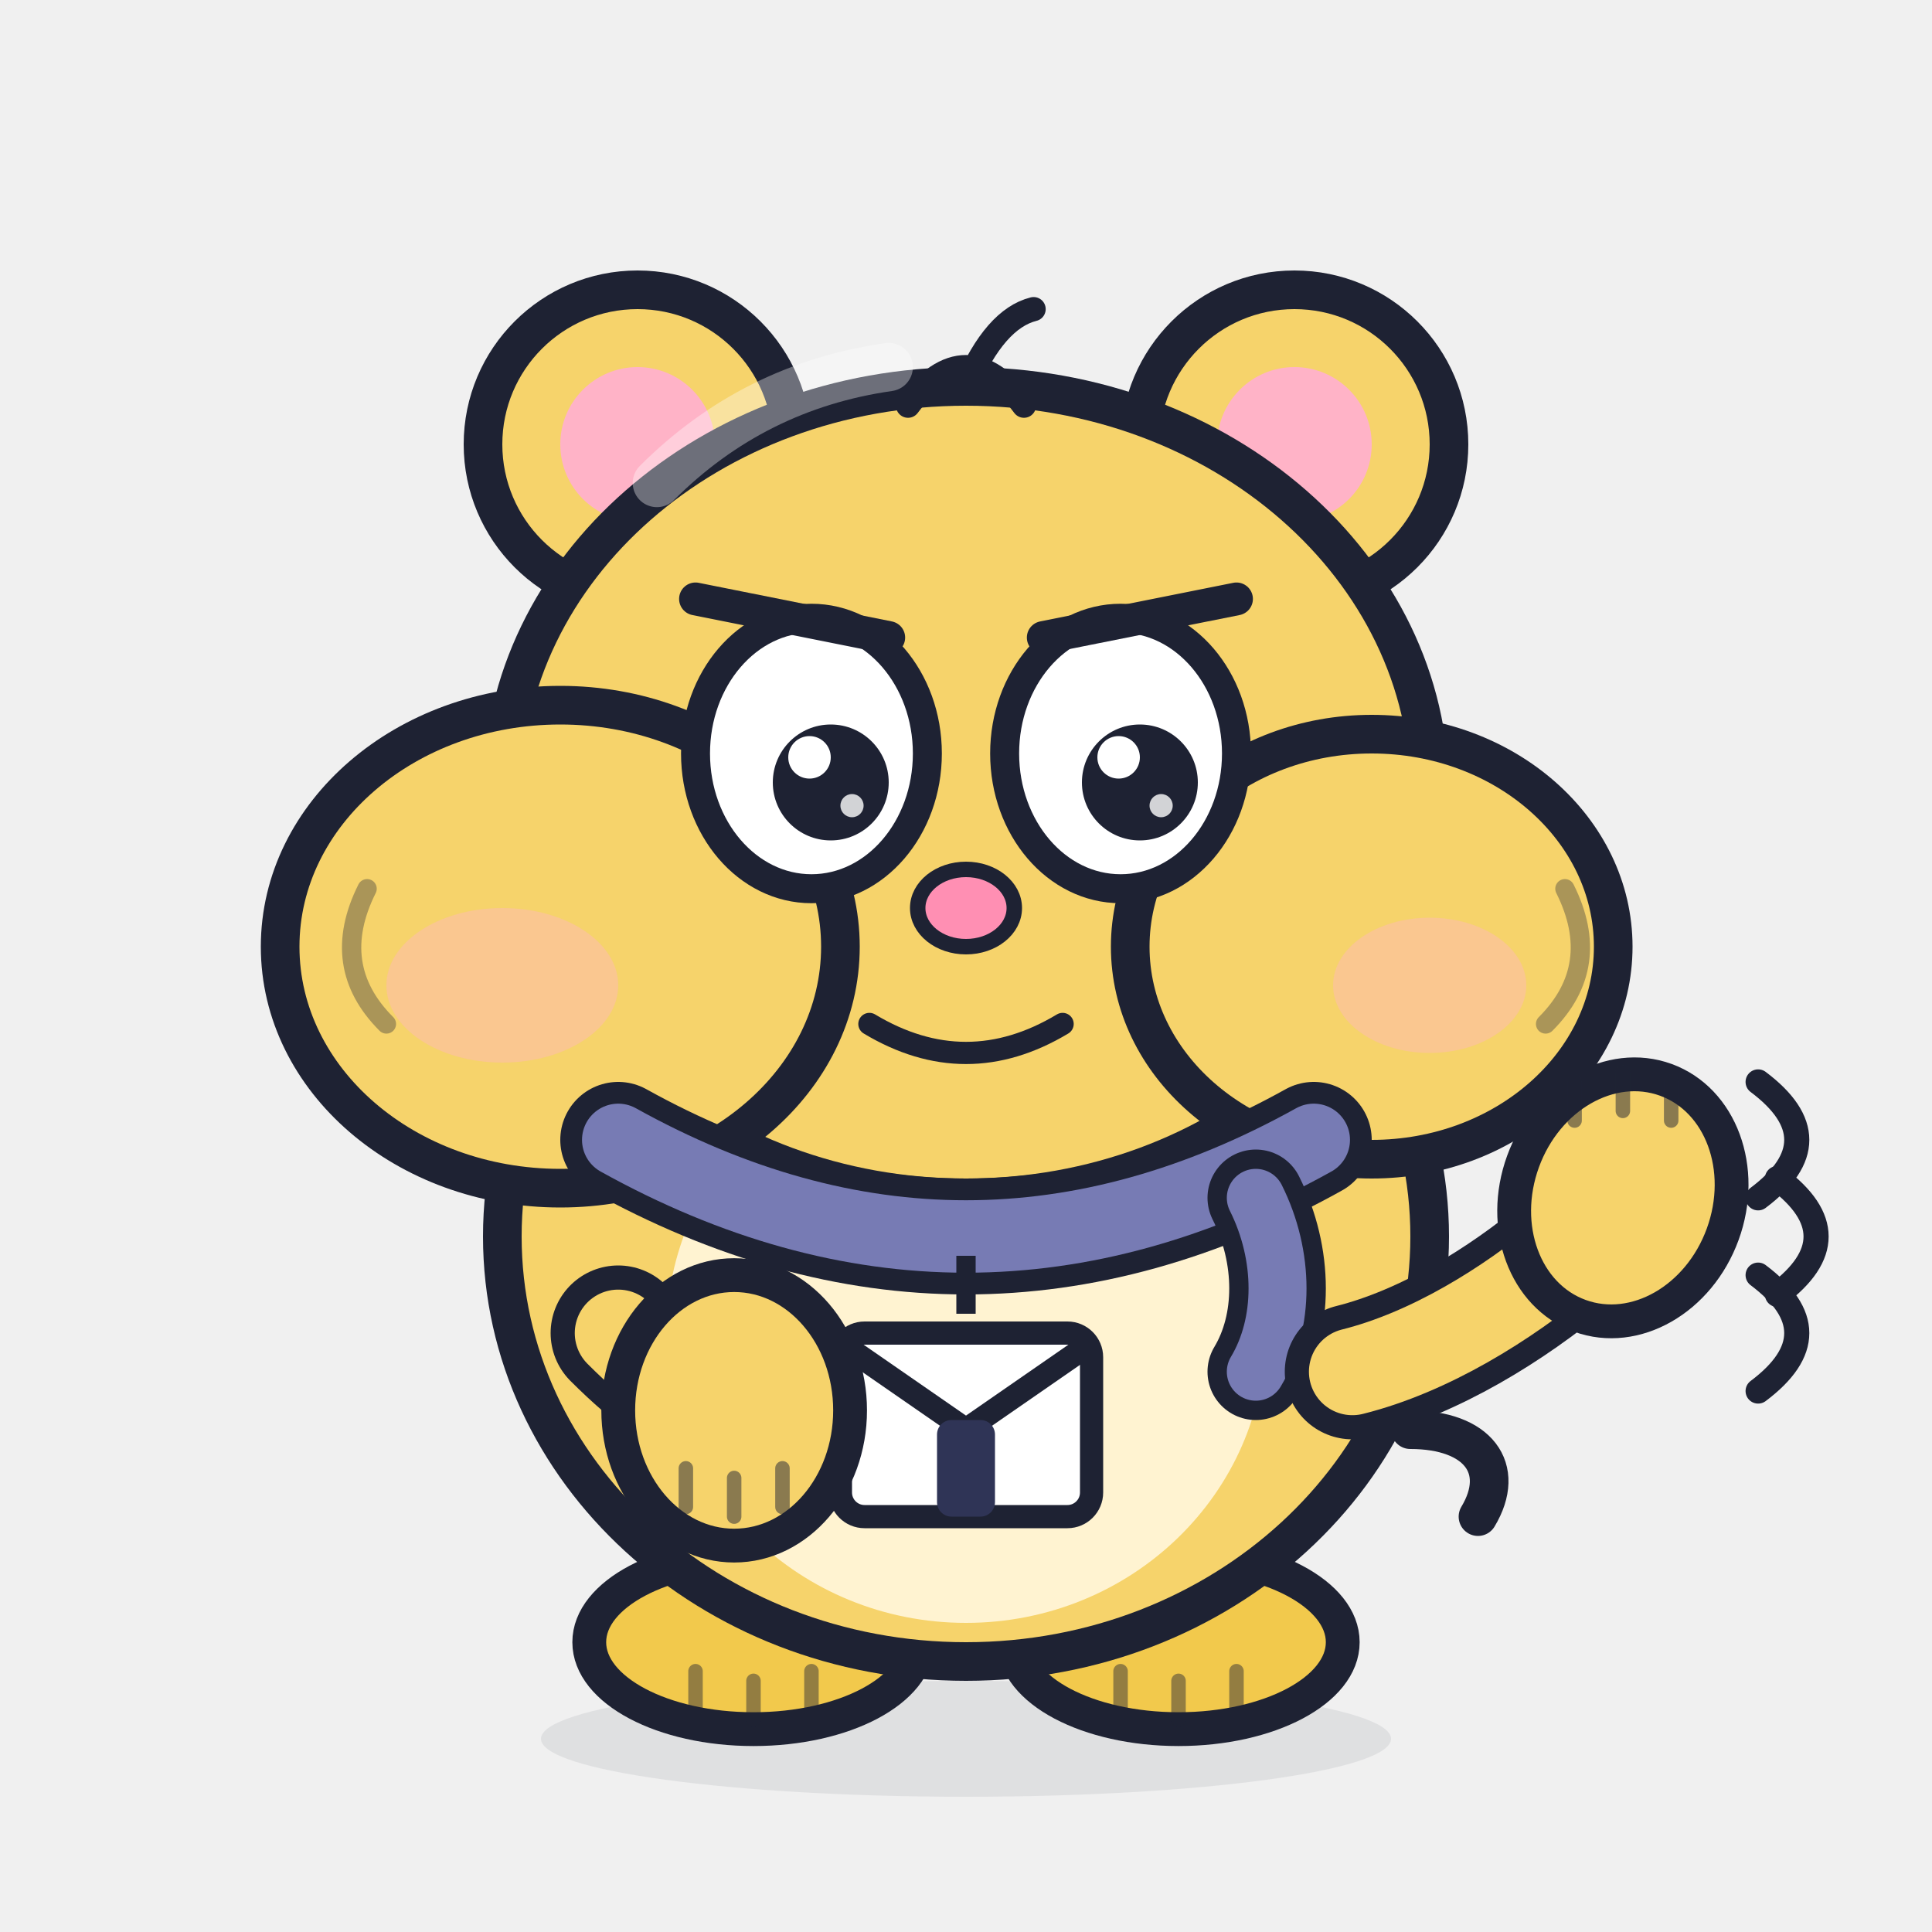
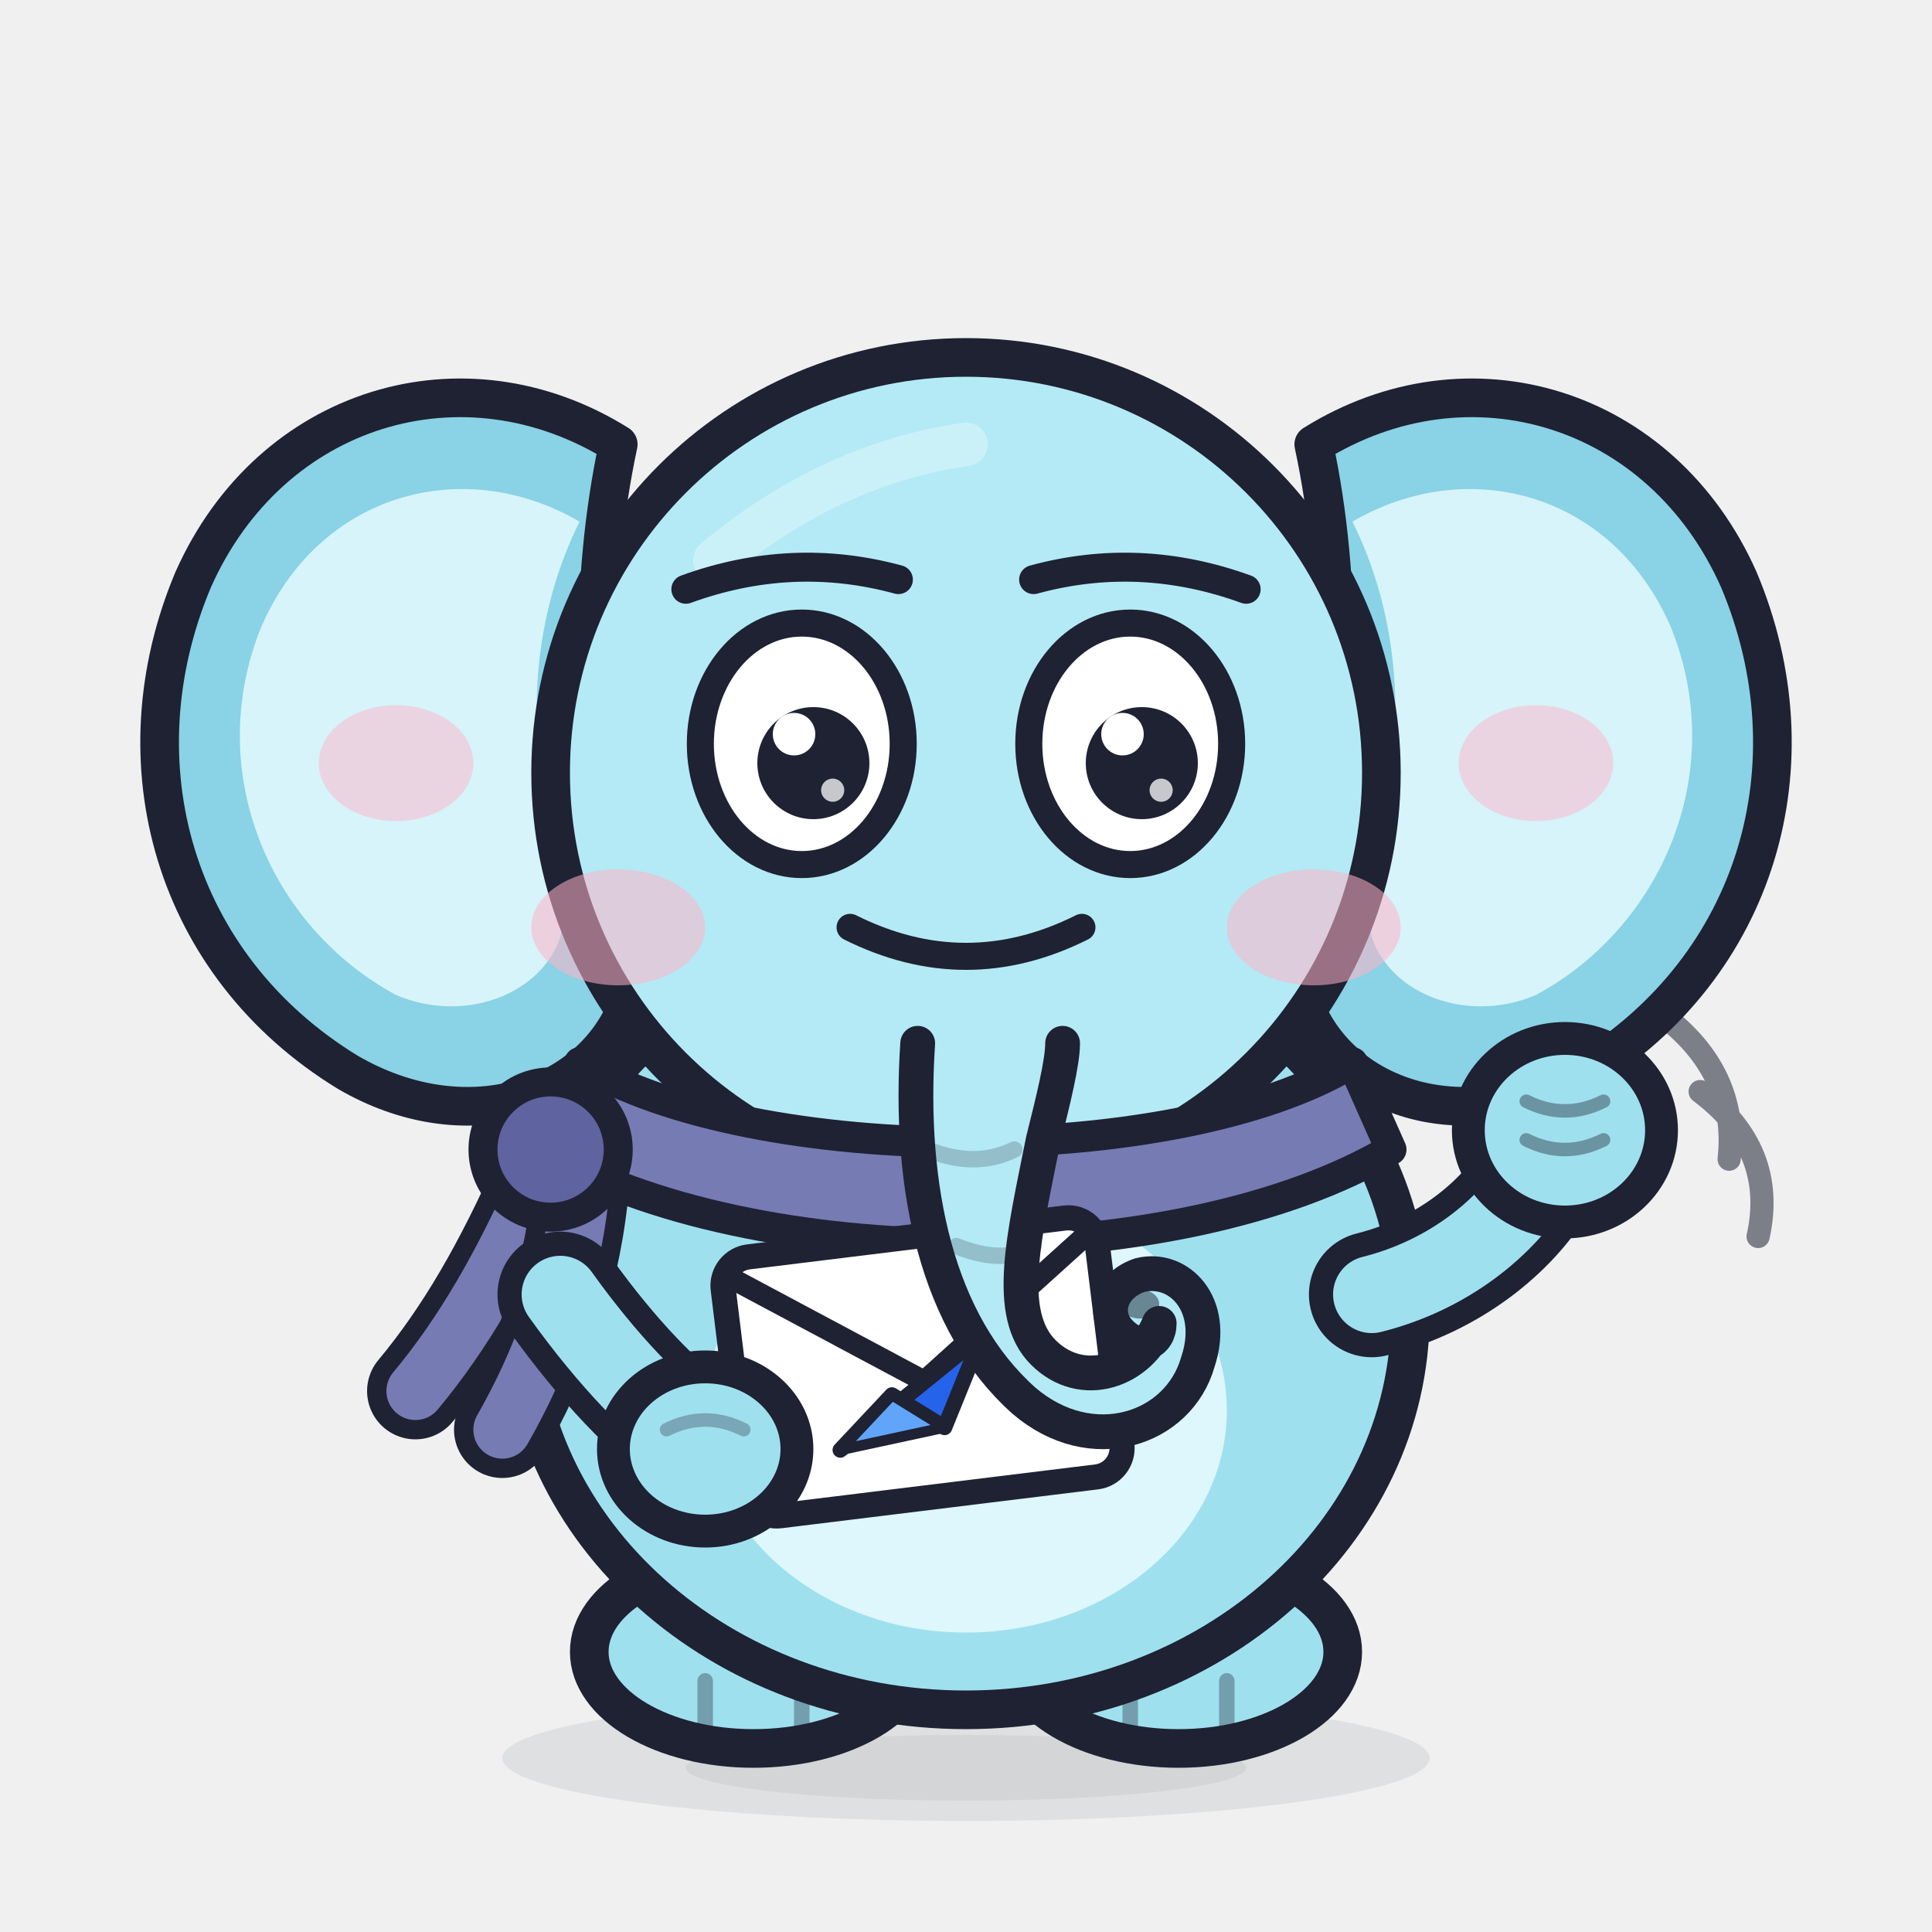
- <svg xmlns="http://www.w3.org/2000/svg" viewBox="0 0 200 200" width="88" height="88" role="img" aria-label="信使仓鼠小递 · 敲打 Knocking">
-   <style>
-   .ex-motion { animation: ex-bob 3.2s ease-in-out infinite; transform-box: fill-box; transform-origin: 50% 50%; }
-   .ex-anim-tear { animation: ex-tear 1.8s ease-in infinite; transform-box: fill-box; transform-origin: center; }
-   .ex-anim-sweat { animation: ex-tear 1.5s ease-in infinite; transform-box: fill-box; transform-origin: center; }
-   .ex-anim-heart { animation: ex-heart 2.2s ease-out infinite; transform-box: fill-box; transform-origin: center; }
-   .ex-anim-spark { animation: ex-spark 1.9s ease-in-out infinite; transform-box: fill-box; transform-origin: center; }
-   .ex-anim-rain { animation: ex-rain 1.4s linear infinite; transform-box: fill-box; transform-origin: center; }
-   .ex-anim-confetti { animation: ex-confetti 2.4s linear infinite; transform-box: fill-box; transform-origin: center; }
-   .ex-anim-pulse { animation: ex-pulse 1.6s ease-in-out infinite; transform-box: fill-box; transform-origin: center; }
-   .ex-anim-knock { animation: ex-knock 0.55s ease-in-out infinite; transform-box: fill-box; transform-origin: center; }
-   .ex-anim-knockline { animation: ex-knockline 0.55s ease-out infinite; transform-box: fill-box; transform-origin: center; }
-   .ex-anim-palm { animation: ex-palm 0.9s ease-in-out infinite; transform-box: fill-box; transform-origin: center; }
-   .ex-anim-steam { animation: ex-steam 1.8s ease-out infinite; transform-box: fill-box; transform-origin: center; }
-   .ex-anim-shock { animation: ex-shock 0.5s ease-in-out infinite; transform-box: fill-box; transform-origin: center; }
-   @keyframes ex-bob { 0%,100% { transform: translateY(0); } 50% { transform: translateY(-2.5px); } }
-   @keyframes ex-bounce { 0%,100% { transform: translateY(0); } 40% { transform: translateY(-6px); } 60% { transform: translateY(-2px); } }
-   @keyframes ex-tremble { 0%,100% { transform: translateX(0); } 25% { transform: translateX(-1px); } 75% { transform: translateX(1px); } }
-   @keyframes ex-sway { 0%,100% { transform: rotate(0deg); } 50% { transform: rotate(2deg); } }
-   @keyframes ex-shake { 0%,100% { transform: translateX(0); } 20% { transform: translateX(-4.24px); } 40% { transform: translateX(4.24px); } 60% { transform: translateX(-2.75px); } 80% { transform: translateX(1.75px); } }
-   @keyframes ex-tear { 0% { transform: translateY(0); opacity: 0; } 18% { opacity: 1; } 100% { transform: translateY(8.58px); opacity: 0; } }
-   @keyframes ex-heart { 0% { transform: translateY(0) scale(.65); opacity: 0; } 20% { opacity: 1; } 100% { transform: translateY(-14.04px) scale(1.15); opacity: 0; } }
-   @keyframes ex-spark { 0%,100% { transform: scale(.6) rotate(0deg); opacity: .3; } 50% { transform: scale(1.15) rotate(25deg); opacity: 1; } }
-   @keyframes ex-rain { 0% { transform: translateY(0); opacity: 0; } 20% { opacity: 1; } 100% { transform: translateY(9.36px); opacity: 0; } }
-   @keyframes ex-confetti { 0% { transform: translateY(-4px) rotate(0deg); opacity: 1; } 100% { transform: translateY(14px) rotate(200deg); opacity: 0; } }
-   @keyframes ex-pulse { 0%,100% { transform: scale(1); opacity: .35; } 50% { transform: scale(1.18); opacity: .7; } }
-   @keyframes ex-knock { 0%,100% { transform: translateX(3.51px); } 35% { transform: translateX(0); } }
-   @keyframes ex-knockline { 0%,100% { transform: scaleX(.6); opacity: .35; } 35% { transform: scaleX(1); opacity: 1; } }
-   @keyframes ex-palm { 0%,100% { transform: translateY(0) rotate(0deg); } 50% { transform: translateY(-1px) rotate(-4deg); } }
-   @keyframes ex-steam { 0% { transform: translateY(0); opacity: .7; } 100% { transform: translateY(-7.02px); opacity: 0; } }
-   @keyframes ex-shock { 0%,100% { transform: scaleX(.7); opacity: .4; } 50% { transform: scaleX(1.25); opacity: 1; } }
-   @keyframes ex-drift { 0%,100% { transform: translateY(0); } 50% { transform: translateY(-1.56px); } }
-   @media (prefers-reduced-motion: reduce) {
-     .ex-motion, [class*="ex-anim-"] { animation: none !important; }
-   }
-   </style>
-   <g class="ex-motion ex-knocking">
-     <g class="ex-base">
-       <ellipse cx="100" cy="180" rx="44" ry="6" fill="#1E2233" opacity=".08" />
-       <path d="M146 148c7 0 10 4 7 9" fill="none" stroke="#1E2233" stroke-width="4" stroke-linecap="round" />
-       <g fill="#F2C94C" stroke="#1E2233" stroke-width="3.5">
-         <ellipse cx="78" cy="170" rx="17" ry="9" />
-         <ellipse cx="122" cy="170" rx="17" ry="9" />
-       </g>
-       <g stroke="#1E2233" stroke-width="1.5" opacity=".45" stroke-linecap="round">
-         <path d="M72 173v4" />
-         <path d="M78 174v4" />
-         <path d="M84 173v4" />
-         <path d="M116 173v4" />
-         <path d="M122 174v4" />
-         <path d="M128 173v4" />
-       </g>
-       <ellipse cx="100" cy="128" rx="48" ry="44" fill="#F6D36B" stroke="#1E2233" stroke-width="4" />
-       <ellipse cx="100" cy="138" rx="31" ry="30" fill="#FFF3D1" />
-       <g fill="#F6D36B" stroke="#1E2233" stroke-width="4">
-         <circle cx="66" cy="46" r="16" />
-         <circle cx="134" cy="46" r="16" />
-       </g>
-       <g fill="#FFB3C7">
-         <circle cx="66" cy="46" r="8" />
-         <circle cx="134" cy="46" r="8" />
-       </g>
-       <ellipse cx="100" cy="82" rx="48" ry="42" fill="#F6D36B" stroke="#1E2233" stroke-width="4" />
-       <path d="M94 42q6-8 12 0M100 40q3-7 7-8" fill="none" stroke="#1E2233" stroke-width="2.5" stroke-linecap="round" />
-       <g fill="#F6D36B" stroke="#1E2233" stroke-width="4">
-         <ellipse cx="58" cy="98" rx="29" ry="25" />
-         <ellipse cx="142" cy="98" rx="25" ry="22" />
-       </g>
-       <path d="M38 92q-4 8 2 14M162 92q4 8-2 14" fill="none" stroke="#1E2233" stroke-width="2" opacity=".35" stroke-linecap="round" />
-       <path d="M64 118q36 20 72 0" fill="none" stroke="#1E2233" stroke-width="12" stroke-linecap="round" />
-       <path d="M64 118q36 20 72 0" fill="none" stroke="#777BB4" stroke-width="7.5" stroke-linecap="round" />
-       <path d="M130 124c3 6 3 13 0 18" fill="none" stroke="#1E2233" stroke-width="10" stroke-linecap="round" />
-       <path d="M130 124c3 6 3 13 0 18" fill="none" stroke="#777BB4" stroke-width="6" stroke-linecap="round" />
-       <line x1="100" y1="130" x2="100" y2="136" stroke="#1E2233" stroke-width="2" />
-       <rect x="87" y="138" width="26" height="19" rx="2.5" fill="#FFFFFF" stroke="#1E2233" stroke-width="2.4" />
-       <path d="M87 139l13 9 13-9" fill="none" stroke="#1E2233" stroke-width="2.4" stroke-linejoin="round" />
-       <rect x="97" y="147" width="6" height="10" rx="1.5" fill="#2F3456" />
-       <path d="M68 50q10-10 24-12" fill="none" stroke="#FFF" stroke-width="5" opacity=".35" stroke-linecap="round" />
+ <svg xmlns="http://www.w3.org/2000/svg" width="88" height="88" viewBox="0 0 200 200" role="img" aria-labelledby="petTitle petDesc">
+   <g stroke-linecap="round" stroke-linejoin="round">
+     <ellipse cx="100" cy="182" rx="48" ry="6.5" fill="#1E2233" opacity=".08" />
+     <ellipse cx="100" cy="183" rx="29" ry="3.4" fill="#1E2233" opacity=".06" />
+     <g fill="#9FE0EF" stroke="#1E2233" stroke-width="4">
+       <ellipse cx="78" cy="171" rx="17" ry="10" />
+       <ellipse cx="122" cy="171" rx="17" ry="10" />
    </g>
-     <g class="ex-face">
-       <ellipse cx="84" cy="78" rx="12" ry="14" fill="#FFF" stroke="#1E2233" stroke-width="3" />
-       <circle cx="86" cy="81" r="6" fill="#1E2233" />
-       <circle cx="83.8" cy="78.4" r="2.2" fill="#FFF" />
-       <circle cx="88.2" cy="83.4" r="1.2" fill="#FFF" opacity=".8" />
-       <ellipse cx="116" cy="78" rx="12" ry="14" fill="#FFF" stroke="#1E2233" stroke-width="3" />
-       <circle cx="118" cy="81" r="6" fill="#1E2233" />
-       <circle cx="115.8" cy="78.4" r="2.2" fill="#FFF" />
-       <circle cx="120.2" cy="83.4" r="1.2" fill="#FFF" opacity=".8" />
-       <path d="M72 62L92 66" fill="none" stroke="#1E2233" stroke-width="3.4" stroke-linecap="round" />
-       <path d="M128 62L108 66" fill="none" stroke="#1E2233" stroke-width="3.4" stroke-linecap="round" />
-       <ellipse cx="100" cy="94" rx="5" ry="4" fill="#FF8FB3" stroke="#1E2233" stroke-width="1.6" />
-       <path d="M90 106q10 6 20 0" fill="none" stroke="#1E2233" stroke-width="2.3" stroke-linecap="round" />
-       <ellipse cx="52" cy="102" rx="12" ry="8" fill="#FFB3C7" opacity="0.4" />
-       <ellipse cx="148" cy="102" rx="10" ry="7" fill="#FFB3C7" opacity="0.4" />
+     <g fill="none" stroke="#1E2233" stroke-width="1.6" opacity=".35">
+       <path d="M73 174v5" />
+       <path d="M83 174v5" />
+       <path d="M117 174v5" />
+       <path d="M127 174v5" />
    </g>
-     <g class="ex-arms">
-       <path d="M64 138c4 4 8 7 12 8" fill="none" stroke="#1E2233" stroke-width="14" stroke-linecap="round" />
-       <path d="M64 138c4 4 8 7 12 8" fill="none" stroke="#F6D36B" stroke-width="9" stroke-linecap="round" />
-       <ellipse cx="76" cy="146" rx="12" ry="14" fill="#F6D36B" stroke="#1E2233" stroke-width="3.5" />
-       <g stroke="#1E2233" stroke-width="1.5" opacity=".5" stroke-linecap="round">
-         <path d="M71 152v4" />
-         <path d="M76 153v4" />
-         <path d="M81 152v4" />
-       </g>
-       <g class="ex-anim-knock">
-         <path d="M140 142c8-2 16-7 22-12" fill="none" stroke="#1E2233" stroke-width="14" stroke-linecap="round" />
-         <path d="M140 142c8-2 16-7 22-12" fill="none" stroke="#F6D36B" stroke-width="9" stroke-linecap="round" />
-         <ellipse cx="168" cy="124" rx="11" ry="13" fill="#F6D36B" stroke="#1E2233" stroke-width="3.5" transform="rotate(20 168 124)" />
-         <g stroke="#1E2233" stroke-width="1.5" opacity=".5" stroke-linecap="round">
-           <path d="M163 116v-4" />
-           <path d="M168 115v-4" />
-           <path d="M173 116v-4" />
-         </g>
-       </g>
+     <ellipse cx="100" cy="136" rx="46" ry="41" fill="#9FE0EF" stroke="#1E2233" stroke-width="4" />
+     <ellipse cx="100" cy="146" rx="27" ry="23" fill="#DDF7FC" />
+     <g transform="rotate(0 64 72)">
+       <path d="M64 46 C48 36 28 42 20 60 C12 79 18 100 36 111 C48 118 61 114 65 104 C66 100 66 96 65 92 C61 77 61 60 64 46 Z" fill="#8AD2E5" stroke="#1E2233" stroke-width="4" />
+       <path d="M60 54 C48 47 33 51 27 65 C21 80 28 96 41 103 C48 106 56 103 58 97 C59 93 58 89 57 85 C54 73 56 62 60 54 Z" fill="#D6F4FA" />
+       <ellipse cx="41" cy="79" rx="8" ry="6" fill="#FFB3C7" opacity=".5" />
    </g>
-     <g class="ex-effects">
-       <path class="ex-anim-knockline" style="animation-delay:0s" d="M182 112q8 6 0 12" fill="none" stroke="#1E2233" stroke-width="2.6" stroke-linecap="round" />
-       <path class="ex-anim-knockline" style="animation-delay:0.18s" d="M184 122q8 6 0 12" fill="none" stroke="#1E2233" stroke-width="2.6" stroke-linecap="round" />
-       <path class="ex-anim-knockline" style="animation-delay:0.36s" d="M182 132q8 6 0 12" fill="none" stroke="#1E2233" stroke-width="2.6" stroke-linecap="round" />
+     <g transform="rotate(0 136 72)">
+       <path d="M136 46 C152 36 172 42 180 60 C188 79 182 100 164 111 C152 118 139 114 135 104 C134 100 134 96 135 92 C139 77 139 60 136 46 Z" fill="#8AD2E5" stroke="#1E2233" stroke-width="4" />
+       <path d="M140 54 C152 47 167 51 173 65 C179 80 172 96 159 103 C152 106 144 103 142 97 C141 93 142 89 143 85 C146 73 144 62 140 54 Z" fill="#D6F4FA" />
+       <ellipse cx="159" cy="79" rx="8" ry="6" fill="#FFB3C7" opacity=".5" />
+     </g>
+     <circle cx="100" cy="80" r="43" fill="#B3EAF5" stroke="#1E2233" stroke-width="4" />
+     <path d="M74 58 Q86 48 100 46" fill="none" stroke="#FFFFFF" stroke-width="4.5" opacity=".32" />
+     <ellipse cx="64" cy="96" rx="9" ry="6" fill="#FFB3C7" opacity=".55" />
+     <ellipse cx="136" cy="96" rx="9" ry="6" fill="#FFB3C7" opacity=".55" />
+     <g>
+       <ellipse cx="83" cy="77" rx="10.5" ry="12.5" fill="#FFFFFF" stroke="#1E2233" stroke-width="2.8" />
+       <ellipse cx="117" cy="77" rx="10.5" ry="12.5" fill="#FFFFFF" stroke="#1E2233" stroke-width="2.8" />
+       <circle cx="84.2" cy="79" r="5.8" fill="#1E2233" />
+       <circle cx="118.2" cy="79" r="5.8" fill="#1E2233" />
+       <circle cx="82.2" cy="76" r="2.2" fill="#FFFFFF" />
+       <circle cx="116.2" cy="76" r="2.2" fill="#FFFFFF" />
+       <circle cx="86.2" cy="81.8" r="1.2" fill="#FFFFFF" opacity=".75" />
+       <circle cx="120.2" cy="81.8" r="1.2" fill="#FFFFFF" opacity=".75" />
+     </g>
+     <g fill="none" stroke="#1E2233" stroke-width="3">
+       <path d="M71 61 Q82 57 93 60" />
+       <path d="M107 60 Q118 57 129 61" />
+     </g>
+     <path d="M88 96 Q100 102 112 96" fill="none" stroke="#1E2233" stroke-width="2.8" />
+     <g>
+       <path d="M56 122 C52 131 48 138 43 144" fill="none" stroke="#1E2233" stroke-width="10" />
+       <path d="M56 122 C52 131 48 138 43 144" fill="none" stroke="#777BB4" stroke-width="6" />
+       <path d="M60 124 C59 133 56 141 52 148" fill="none" stroke="#1E2233" stroke-width="10" />
+       <path d="M60 124 C59 133 56 141 52 148" fill="none" stroke="#777BB4" stroke-width="6" />
+       <path d="M60 110 C78 121 122 121 140 110 L144 119 C122 132 78 132 56 119 Z" fill="#777BB4" stroke="#1E2233" stroke-width="3.2" />
+       <circle cx="57" cy="119" r="7" fill="#5F63A0" stroke="#1E2233" stroke-width="3" />
+     </g>
+     <g transform="rotate(-7 95.5 141.5)">
+       <rect x="76" y="128" width="39" height="27" rx="3" fill="#FFFFFF" stroke="#1E2233" stroke-width="2.6" />
+       <path d="M77 130 L95.5 143 L114 130" fill="none" stroke="#1E2233" stroke-width="2.2" />
+       <path d="M86 149 L102 139 L97 148 L92 144 Z" fill="#2563EB" stroke="#1E2233" stroke-width="1.6" />
+       <path d="M86 149 L92 144 L97 148 Z" fill="#60A5FA" stroke="#1E2233" stroke-width="1.1" />
+     </g>
+     <path d="M58 134 C63 141 68 146 71 148" fill="none" stroke="#1E2233" stroke-width="13" />
+     <path d="M58 134 C63 141 68 146 71 148" fill="none" stroke="#9FE0EF" stroke-width="8" />
+     <ellipse cx="73" cy="150" rx="9.5" ry="8.5" fill="#9FE0EF" stroke="#1E2233" stroke-width="3.4" />
+     <path d="M69 148 q4 -2 8 0" fill="none" stroke="#1E2233" stroke-width="1.4" opacity=".3" />
+     <path d="M95 108 C94 123 97 137 106 145 C113 151 122 148 124 141 C126 135 122 131 118 132 C115 133 114 136 116 138 C118 140 120 139 120 137 C118 142 112 144 108 140 C104 136 106 128 108 118 C109 114 110 110 110 108" fill="#B3EAF5" />
+     <path d="M95 108 C94 123 97 137 106 145 C113 151 122 148 124 141 C126 135 122 131 118 132 C115 133 114 136 116 138 C118 140 120 139 120 137 C118 142 112 144 108 140 C104 136 106 128 108 118 C109 114 110 110 110 108" fill="none" stroke="#1E2233" stroke-width="3.6" />
+     <ellipse cx="118" cy="135" rx="2" ry="1.5" fill="#1E2233" opacity=".5" />
+     <path d="M96 119 Q101 121 105 119" fill="none" stroke="#1E2233" stroke-width="1.7" opacity=".22" />
+     <path d="M99 129 Q104 131 107 129" fill="none" stroke="#1E2233" stroke-width="1.7" opacity=".22" />
+     <path d="M142 134 C150 132 156 127 159 122" fill="none" stroke="#1E2233" stroke-width="13" />
+     <path d="M142 134 C150 132 156 127 159 122" fill="none" stroke="#9FE0EF" stroke-width="8" />
+     <ellipse cx="162" cy="117" rx="10" ry="9.5" fill="#9FE0EF" stroke="#1E2233" stroke-width="3.4" />
+     <path d="M158 114 q4 2 8 0 M158 118 q4 2 8 0" fill="none" stroke="#1E2233" stroke-width="1.4" opacity=".4" />
+     <g fill="none" stroke="#1E2233" stroke-width="2.4" opacity=".55">
+       <path d="M172 105 Q180 111 179 120" />
+       <path d="M176 113 Q184 119 182 128" />
    </g>
  </g>
</svg>
